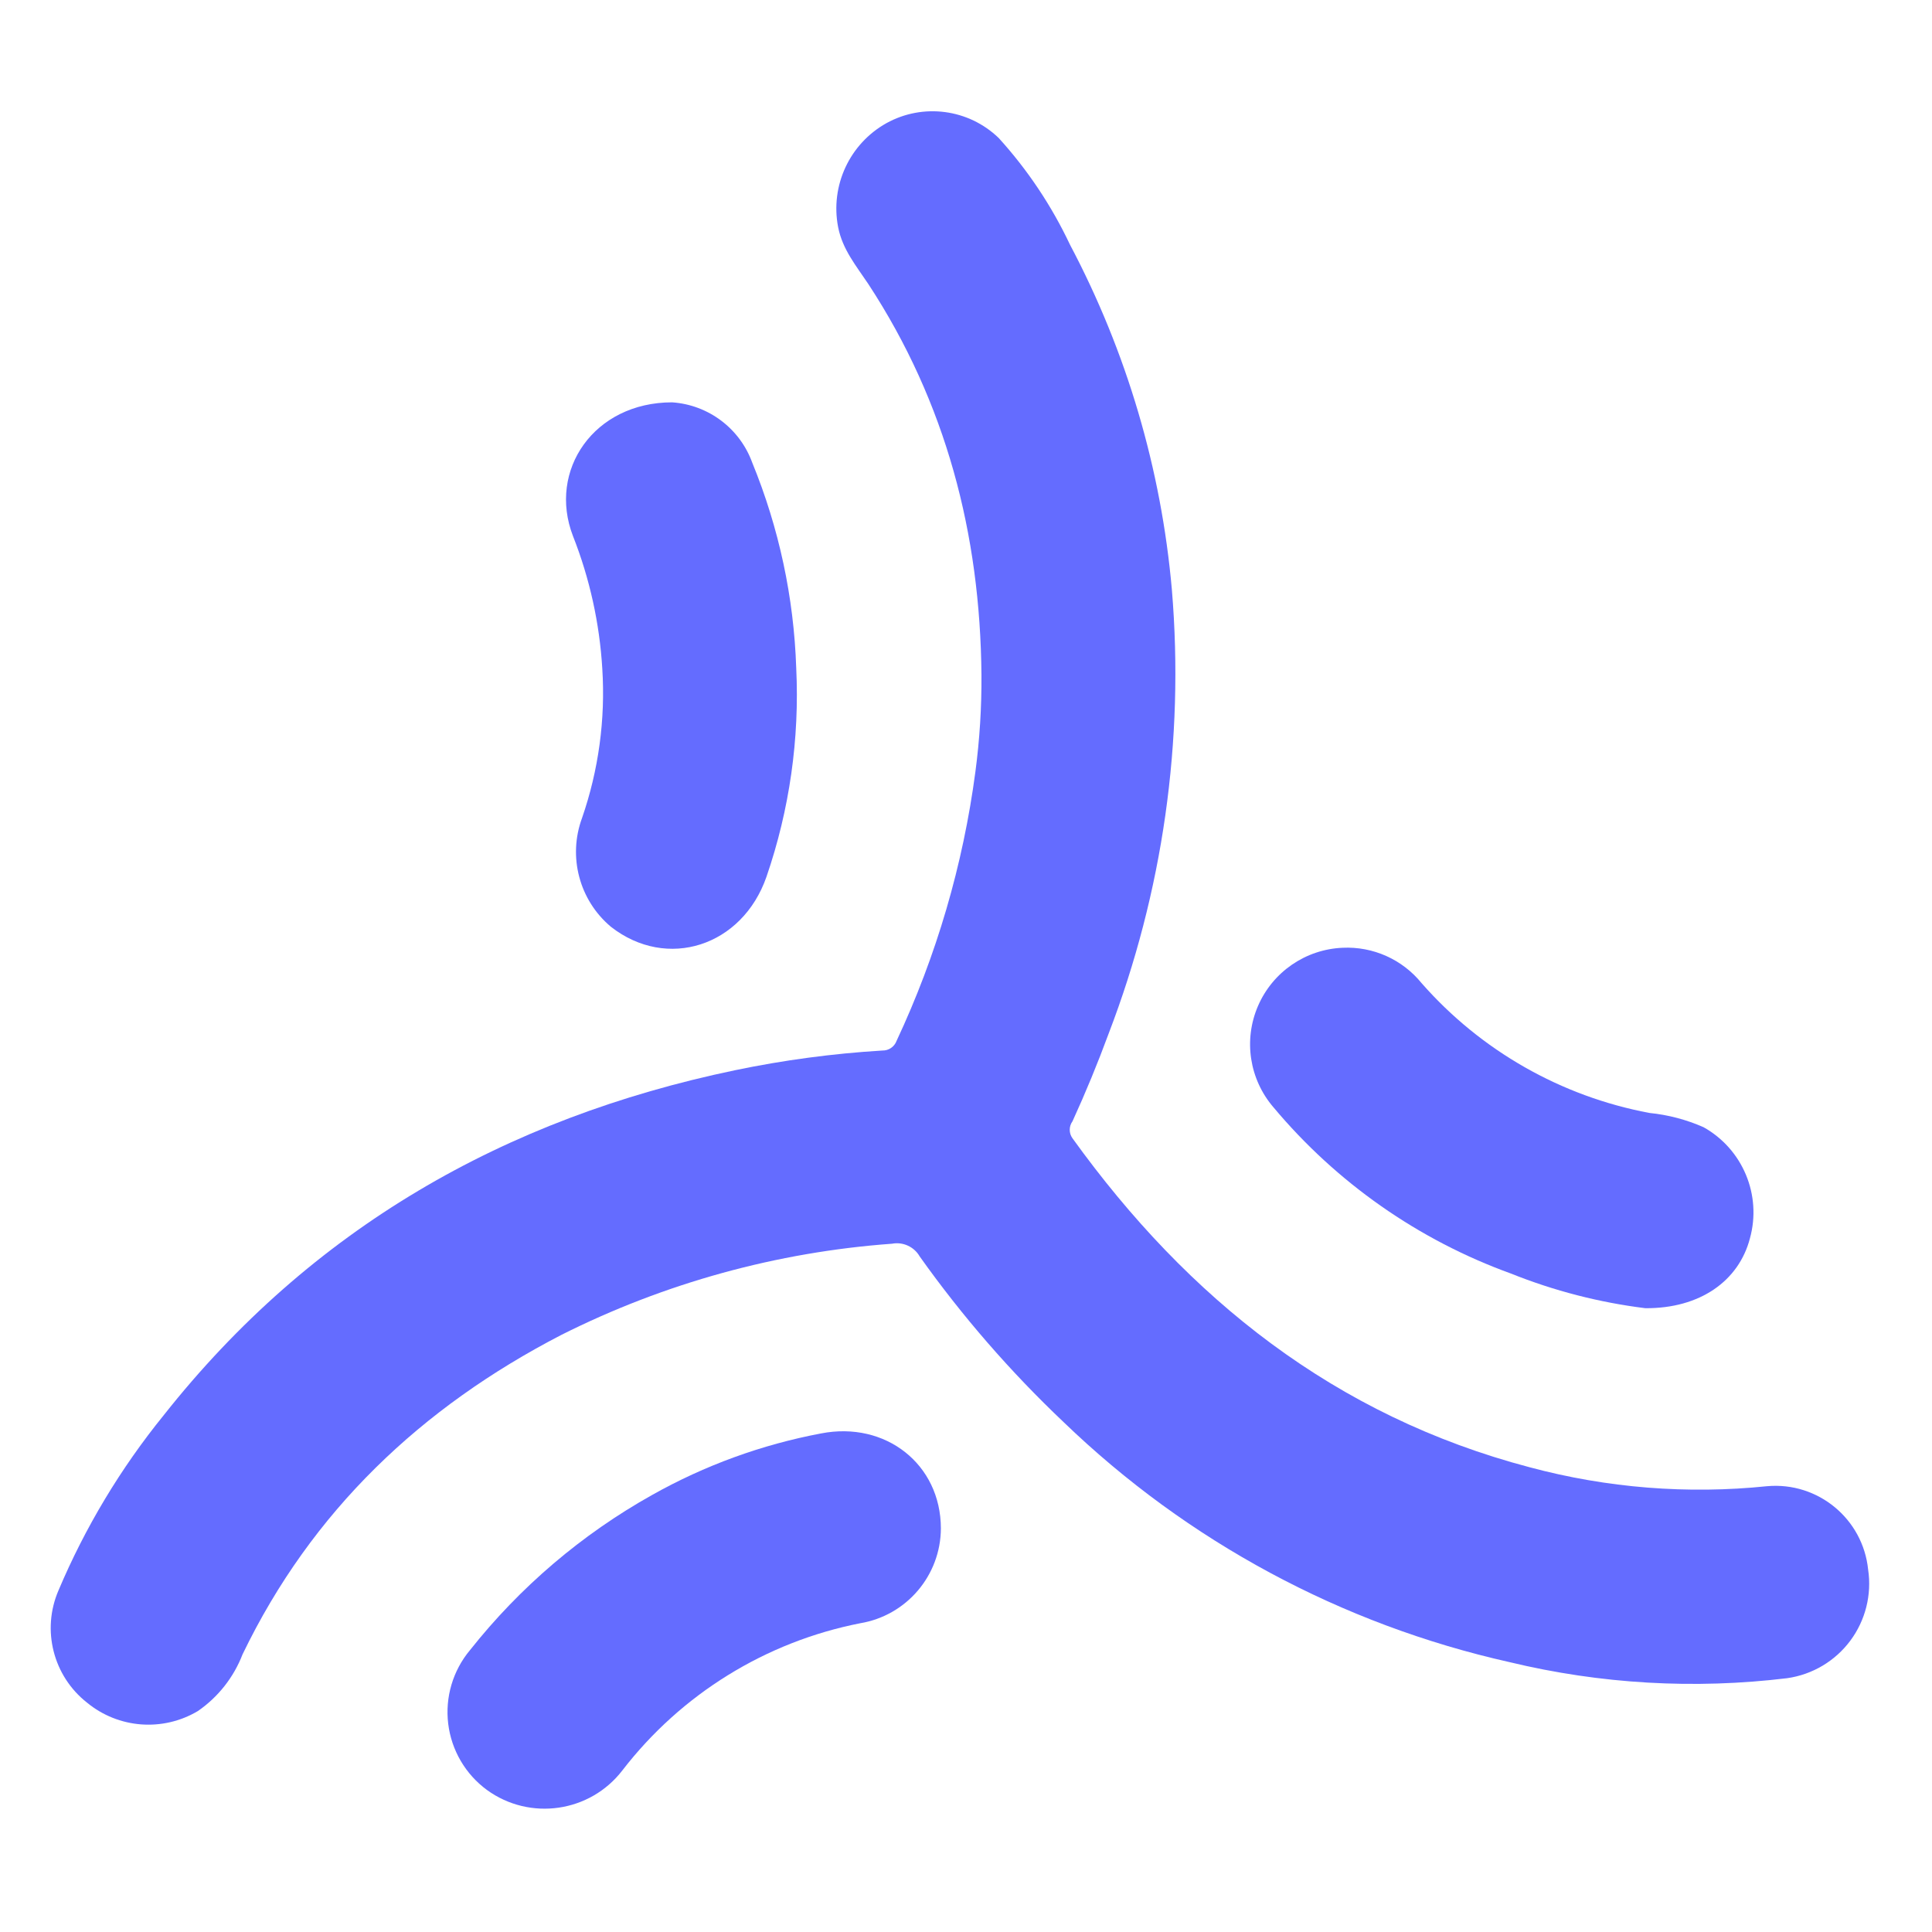
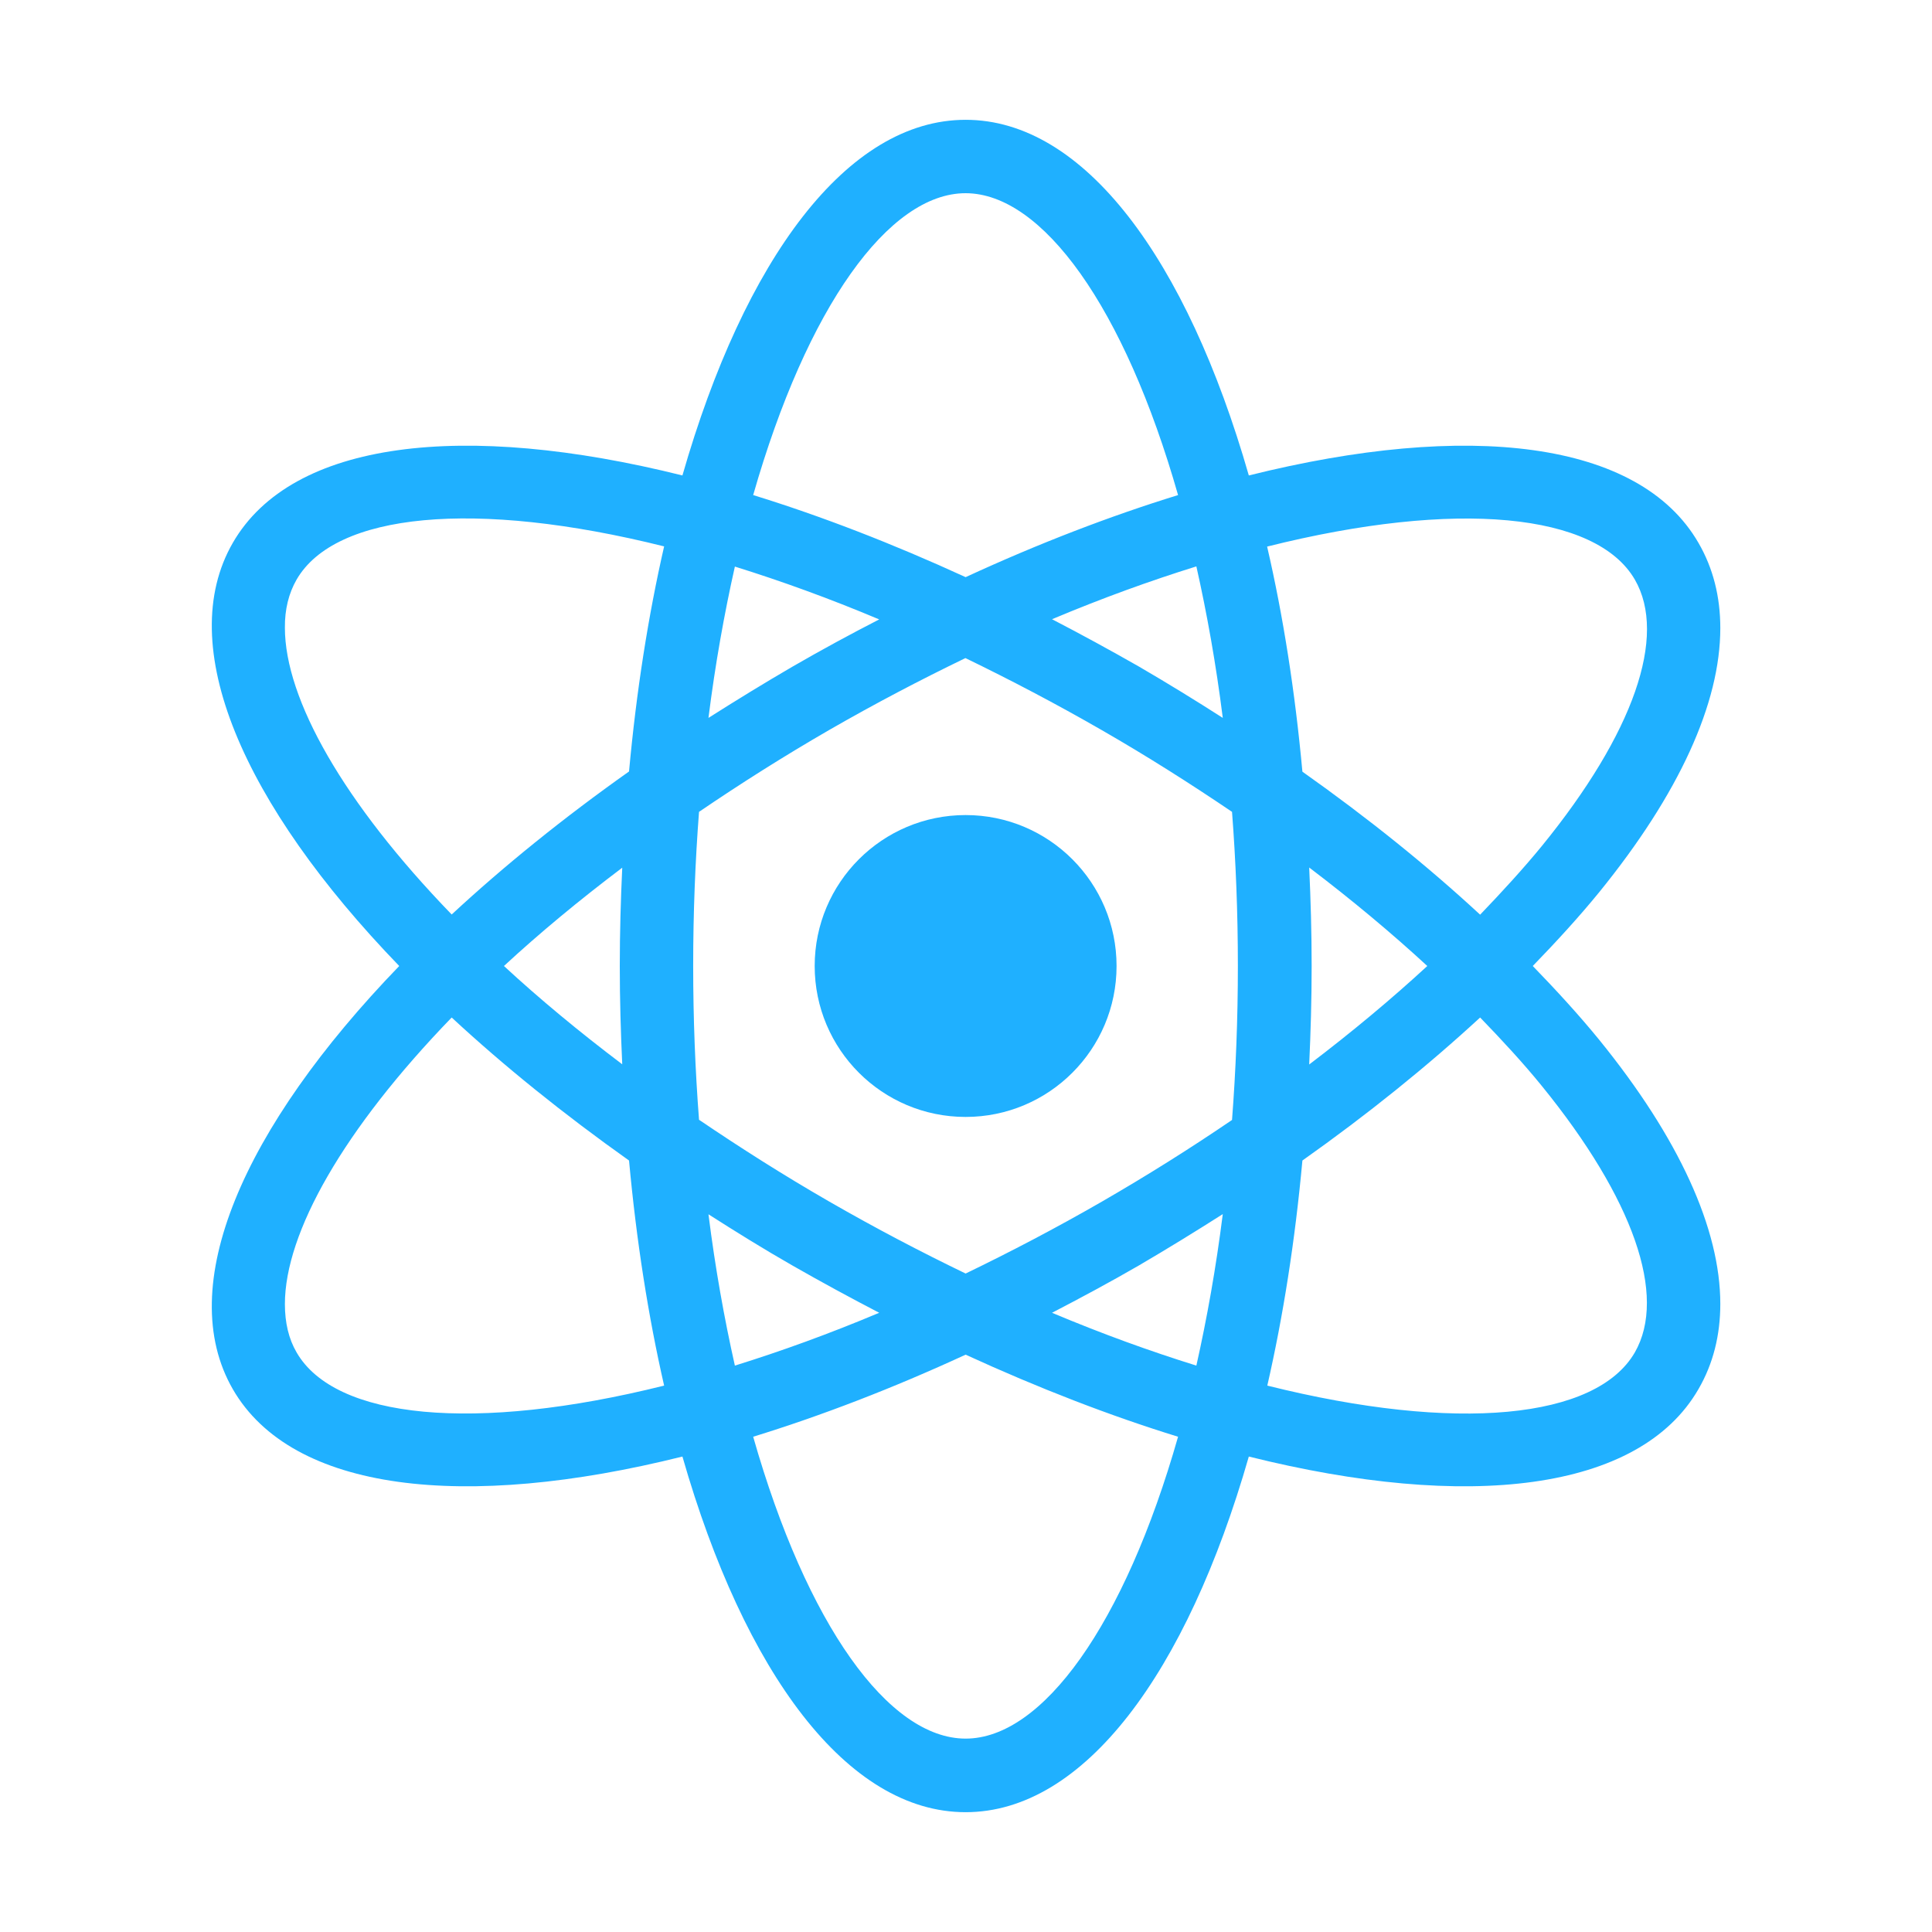
- <svg xmlns="http://www.w3.org/2000/svg" viewBox="0 0 160 160">
-   <path d="M81.28 55.9c-.1-11.67-2.93-22.55-9.37-32.38-1-1.5-2.14-2.86-2.5-4.71a8.1 8.1 0 014-8.61 7.89 7.89 0 019.3 1.23 35.999 35.999 0 015.9 8.83 75.18 75.18 0 018.44 28.58 83.211 83.211 0 01-5.23 36.74 102.983 102.983 0 01-3 7.28 1.2 1.2 0 000 1.41c9.58 13.3 21.76 23 37.85 27.24a54.37 54.37 0 0019.68 1.57 7.72 7.72 0 018.36 6.9 7.903 7.903 0 01-6.7 9 64.744 64.744 0 01-23-1.33 77.68 77.68 0 01-36.93-19.88 93.628 93.628 0 01-11.91-13.71 2.18 2.18 0 00-2.3-1.06 72.744 72.744 0 00-27.38 7.55c-11.6 6-20.67 14.58-26.4 26.45a10.134 10.134 0 01-3.7 4.7 8 8 0 01-9.19-.7 7.86 7.86 0 01-2.36-9.28 60.324 60.324 0 018.72-14.52c12.2-15.43 28.21-24.59 47.32-28.57A85.085 85.085 0 0173.07 87c.524.015 1-.307 1.18-.8a76.06 76.06 0 006.53-22.3c.351-2.652.518-5.325.5-8z" fill="#646cff" />
-   <path d="M136.26 108.34a44.742 44.742 0 01-11.13-2.87 46.108 46.108 0 01-19.66-13.76 8 8 0 015.72-13.22 7.93 7.93 0 016.54 2.93 33.27 33.27 0 0018.87 10.75c1.546.155 3.058.553 4.48 1.18a8.08 8.08 0 013.84 9.21c-.92 3.52-4.13 5.81-8.66 5.78zm-80.6-75.02a7.61 7.61 0 016.64 5 49.139 49.139 0 013.64 17 46.33 46.33 0 01-2.46 17.28c-2 5.77-8.24 7.79-12.89 4.15a8.1 8.1 0 01-2.39-9 31.679 31.679 0 001.68-12.36 35.77 35.77 0 00-2.43-11c-2.1-5.45 1.75-11.07 8.21-11.07zm22.26 93.25a8 8 0 01-6.68 7.86 32.88 32.88 0 00-19.7 12.19 8.13 8.13 0 01-11.21 1.62 8 8 0 01-1.41-11.58A51.043 51.043 0 0154 123.81a45.842 45.842 0 0114-5.1c5.35-1.04 9.91 2.56 9.92 7.86z" fill="#646cff" />
+ <svg xmlns="http://www.w3.org/2000/svg" t="1755762539895" class="icon" viewBox="0 0 1024 1024" version="1.1" p-id="6685" width="200" height="200">
+   <path d="M511.8 512m1e-8 80a80 80 0 1 0 0-160 80 80 0 1 0 0 160Z" fill="#1fb0ff" p-id="6686" />
+   <path d="M511.8 63.5c-62.8 0-117.2 73.8-150.1 188.5-115.8-28.9-206.9-18.7-238.3 35.7-31.4 54.5 5.3 138.5 88.2 224.3-82.9 85.8-119.6 169.8-88.2 224.3 31.4 54.4 122.6 64.6 238.3 35.7C394.6 886.7 449 960.5 511.8 960.5S629 886.7 661.9 772c115.7 28.9 206.9 18.7 238.3-35.7 7.8-13.4 11.6-28.6 11.6-45.2 0-39.7-21.8-87.8-64.2-140-10.6-13-22.6-26.1-35.2-39.1 12.6-13 24.6-26.1 35.2-39.1 42.4-52.2 64.2-100.2 64.2-140 0-16.6-3.8-31.8-11.6-45.2-31.4-54.4-122.5-64.6-238.3-35.7-32.9-114.7-87.3-188.5-150.1-188.5zM157.2 307.2c20.4-35.3 94.3-42.7 194.8-17.6-8.4 36.7-14.7 76.7-18.6 119.3-34.9 24.7-66.4 50.2-94 75.8-57.3-59.2-88.4-114.2-88.4-152-0.1-9.6 2-18.2 6.2-25.5zM584 387c24 13.8 47 28.4 69 43.3 2 26.1 3.1 53.3 3.1 81.7 0 28.3-1.1 55.5-3.1 81.6-22 15-45.1 29.5-69 43.3-24.5 14.1-48.6 26.7-72.2 38.1-23.6-11.4-47.7-24-72.2-38.1-24.5-14.1-47.4-28.7-69.1-43.4-2-26.1-3.1-53.3-3.1-81.6 0-28.3 1.1-55.5 3.1-81.6 21.6-14.7 44.6-29.3 69-43.4 24.5-14.1 48.6-26.7 72.2-38.1 23.7 11.5 47.8 24.1 72.3 38.2z m-26.4-58.8c26.6-11.2 52.1-20.4 76.5-28 5.6 24.9 10.4 51.7 14 80.3-14.5-9.3-29.3-18.4-44.6-27.3-15.4-8.8-30.7-17.1-45.9-25zM756.5 512c-19.2 17.7-40.1 35.1-62.6 52.2 0.8-17.1 1.3-34.5 1.3-52.2 0-17.7-0.5-35.1-1.3-52.2 22.5 17.1 43.4 34.5 62.6 52.2zM648.1 643.5c-3.6 28.6-8.4 55.3-14 80.3-24.4-7.6-49.9-16.8-76.5-28 15.2-7.9 30.5-16.1 45.9-25 15.2-8.9 30-18 44.6-27.3zM466 695.8c-26.6 11.2-52.1 20.4-76.5 28-5.6-24.9-10.4-51.6-14-80.2 14.4 9.2 29.2 18.4 44.6 27.2 15.4 8.8 30.7 17.1 45.9 25zM267.1 512c18.7-17.3 39.8-34.8 62.7-52.1-0.8 17.1-1.3 34.4-1.3 52.1 0 17.7 0.5 35 1.3 52.1-22.9-17.3-44-34.8-62.7-52.1z m153-158.7c-15.3 8.9-30.1 18-44.6 27.2 3.6-28.6 8.4-55.3 14-80.2 24.4 7.6 49.9 16.8 76.5 28-15.2 7.8-30.5 16.1-45.9 25zM157.2 716.8c-4.2-7.2-6.2-15.8-6.2-25.6 0-37.8 31.1-92.7 88.4-151.9 27.6 25.6 59.2 51.1 94 75.8 3.9 42.5 10.2 82.6 18.6 119.3-100.6 25.1-174.5 17.6-194.8-17.6zM511.8 921.5c-40.8 0-84.2-60.3-112.6-160 36-11.1 73.8-25.6 112.6-43.5 38.8 17.8 76.6 32.4 112.6 43.5-28.4 99.7-71.9 160-112.6 160z m305.5-345.8c48.5 59.7 66.4 111.1 49.2 141.1-20.4 35.3-94.3 42.7-194.8 17.6 8.4-36.7 14.7-76.7 18.6-119.3 34.5-24.4 66.1-49.9 94.2-75.8 11.7 12.1 22.9 24.2 32.8 36.4z m49.2-268.5c17.3 29.9-0.6 81.4-49.2 141.1-9.9 12.1-21.1 24.3-32.8 36.5-28.1-26-59.7-51.4-94.2-75.8-3.9-42.5-10.2-82.6-18.7-119.3 100.6-25.2 174.5-17.7 194.9 17.5z m-242.1-44.8c-36 11.1-73.8 25.6-112.6 43.5-38.8-17.8-76.6-32.4-112.6-43.5 28.5-99.7 71.9-160 112.6-160 40.7 0.1 84.2 60.4 112.6 160z" fill="#1fb0ff" p-id="6687" />
</svg>
